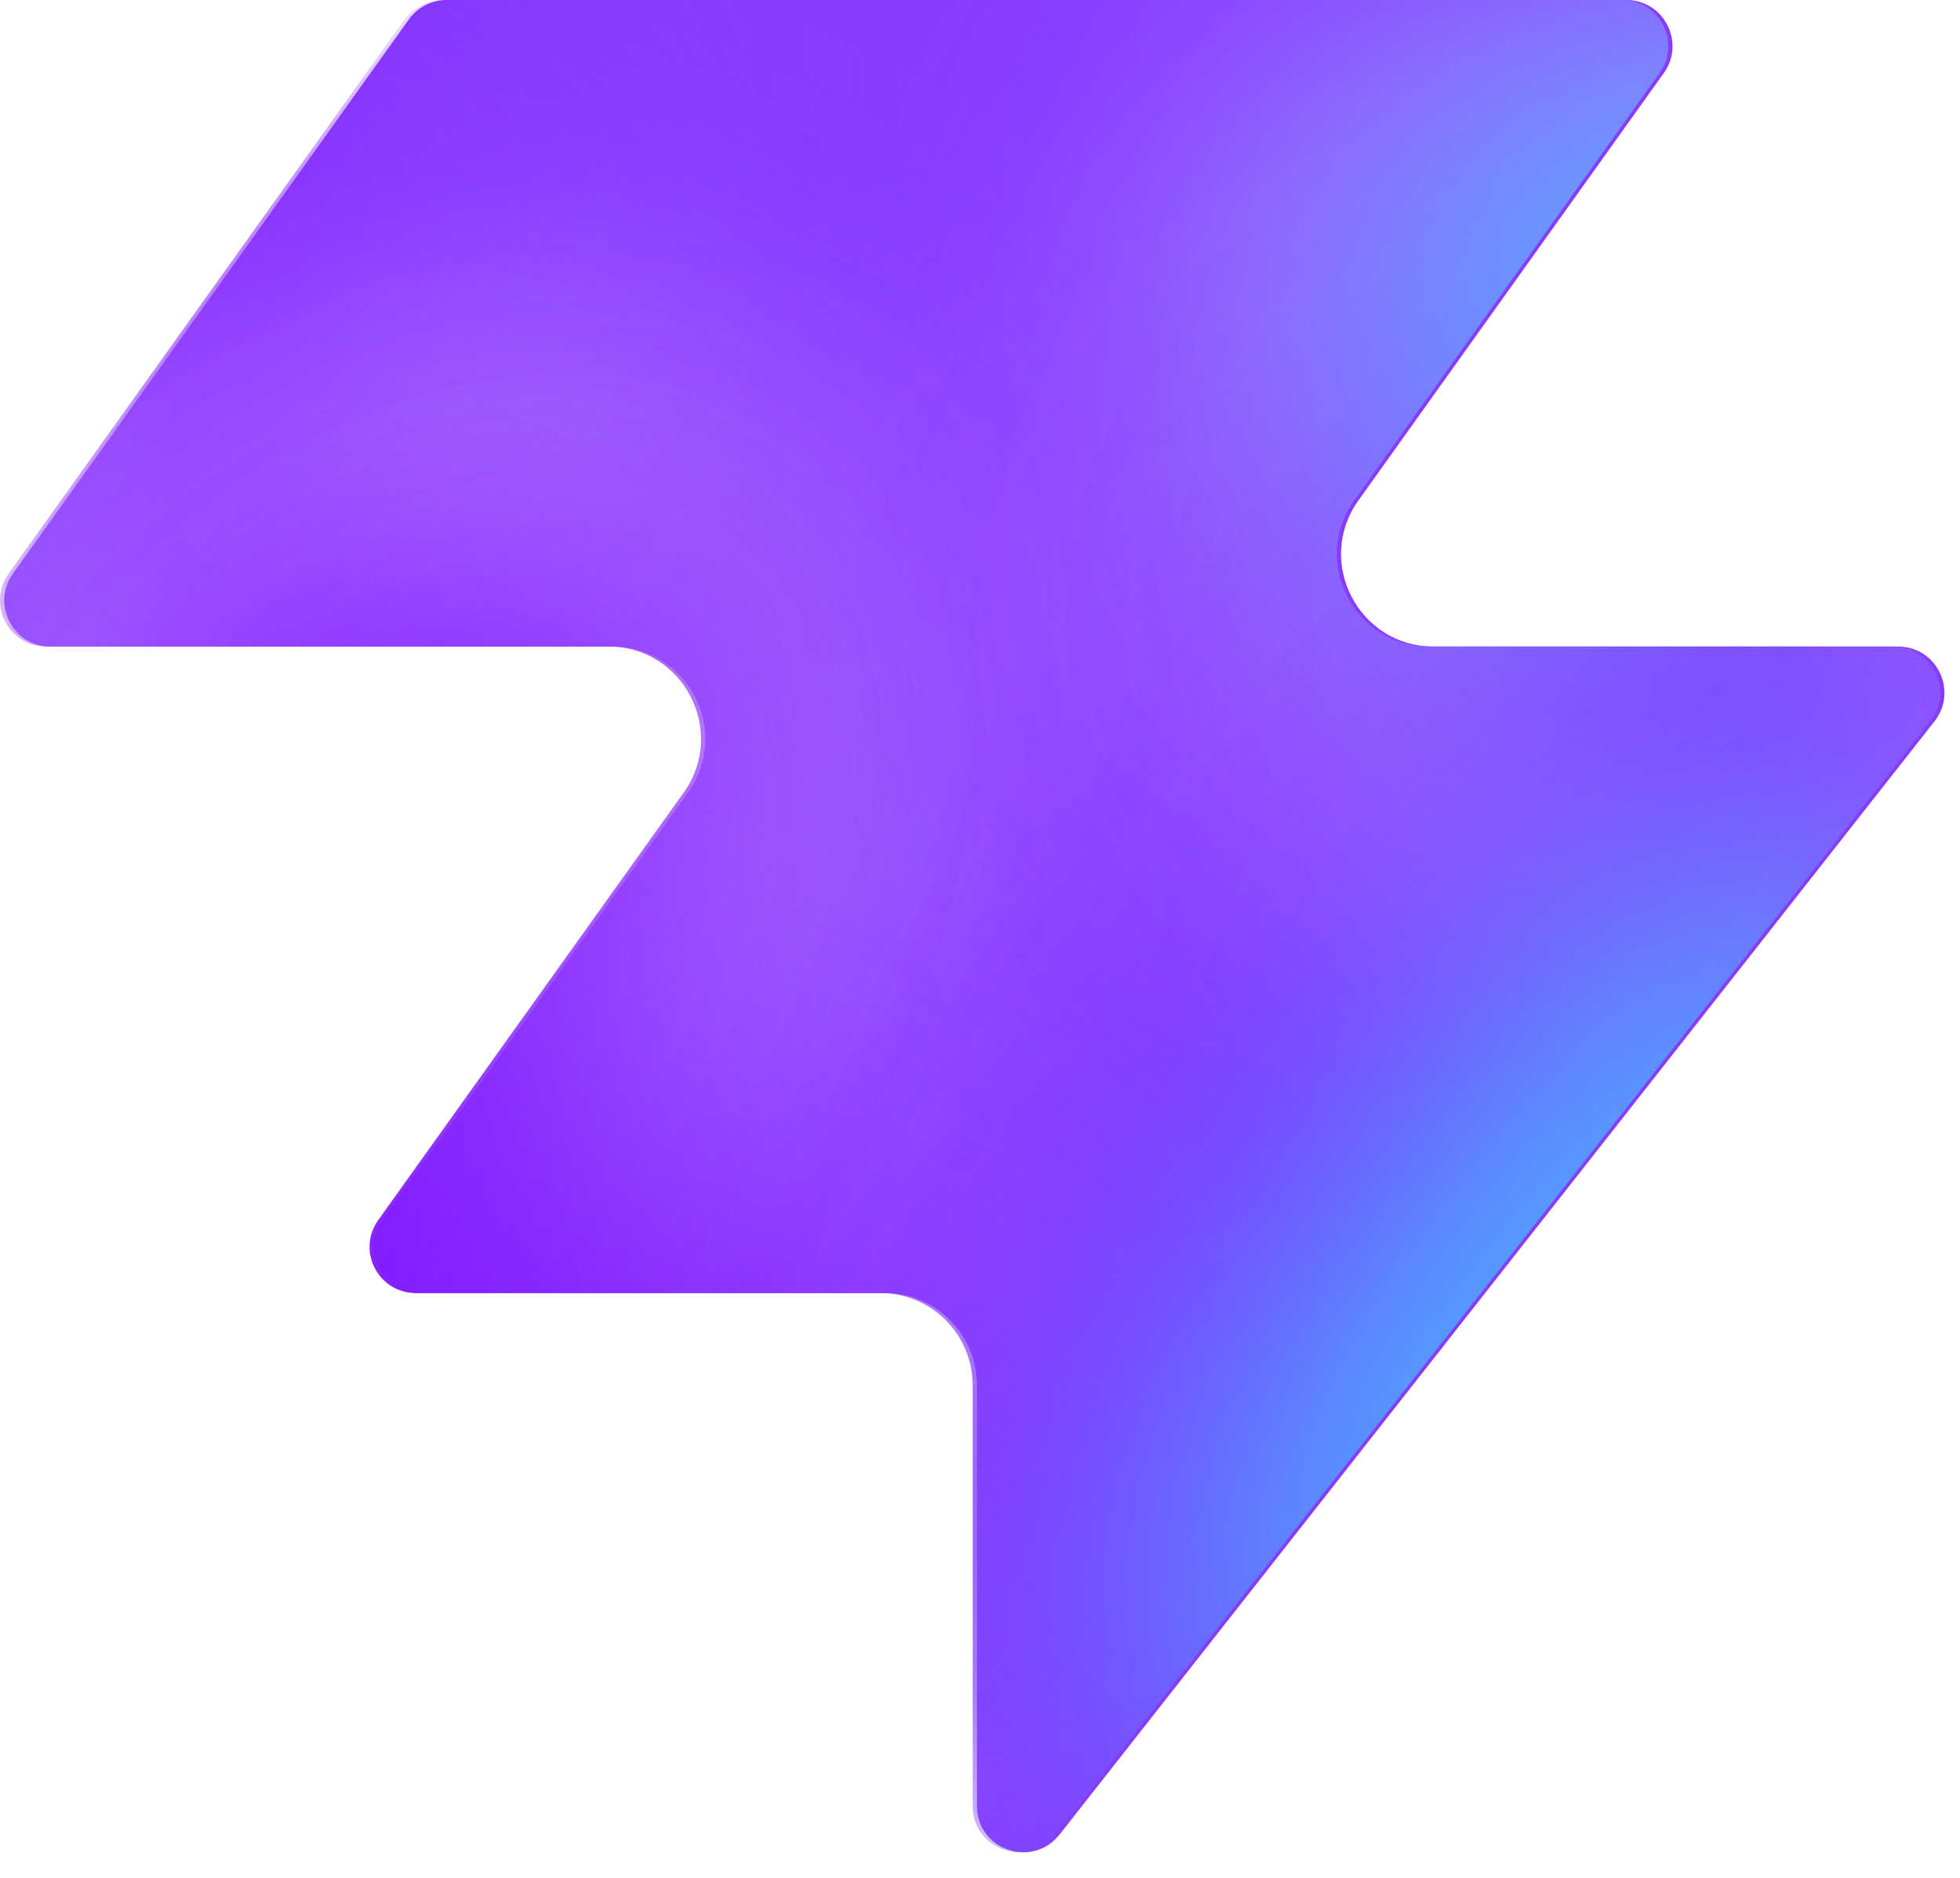
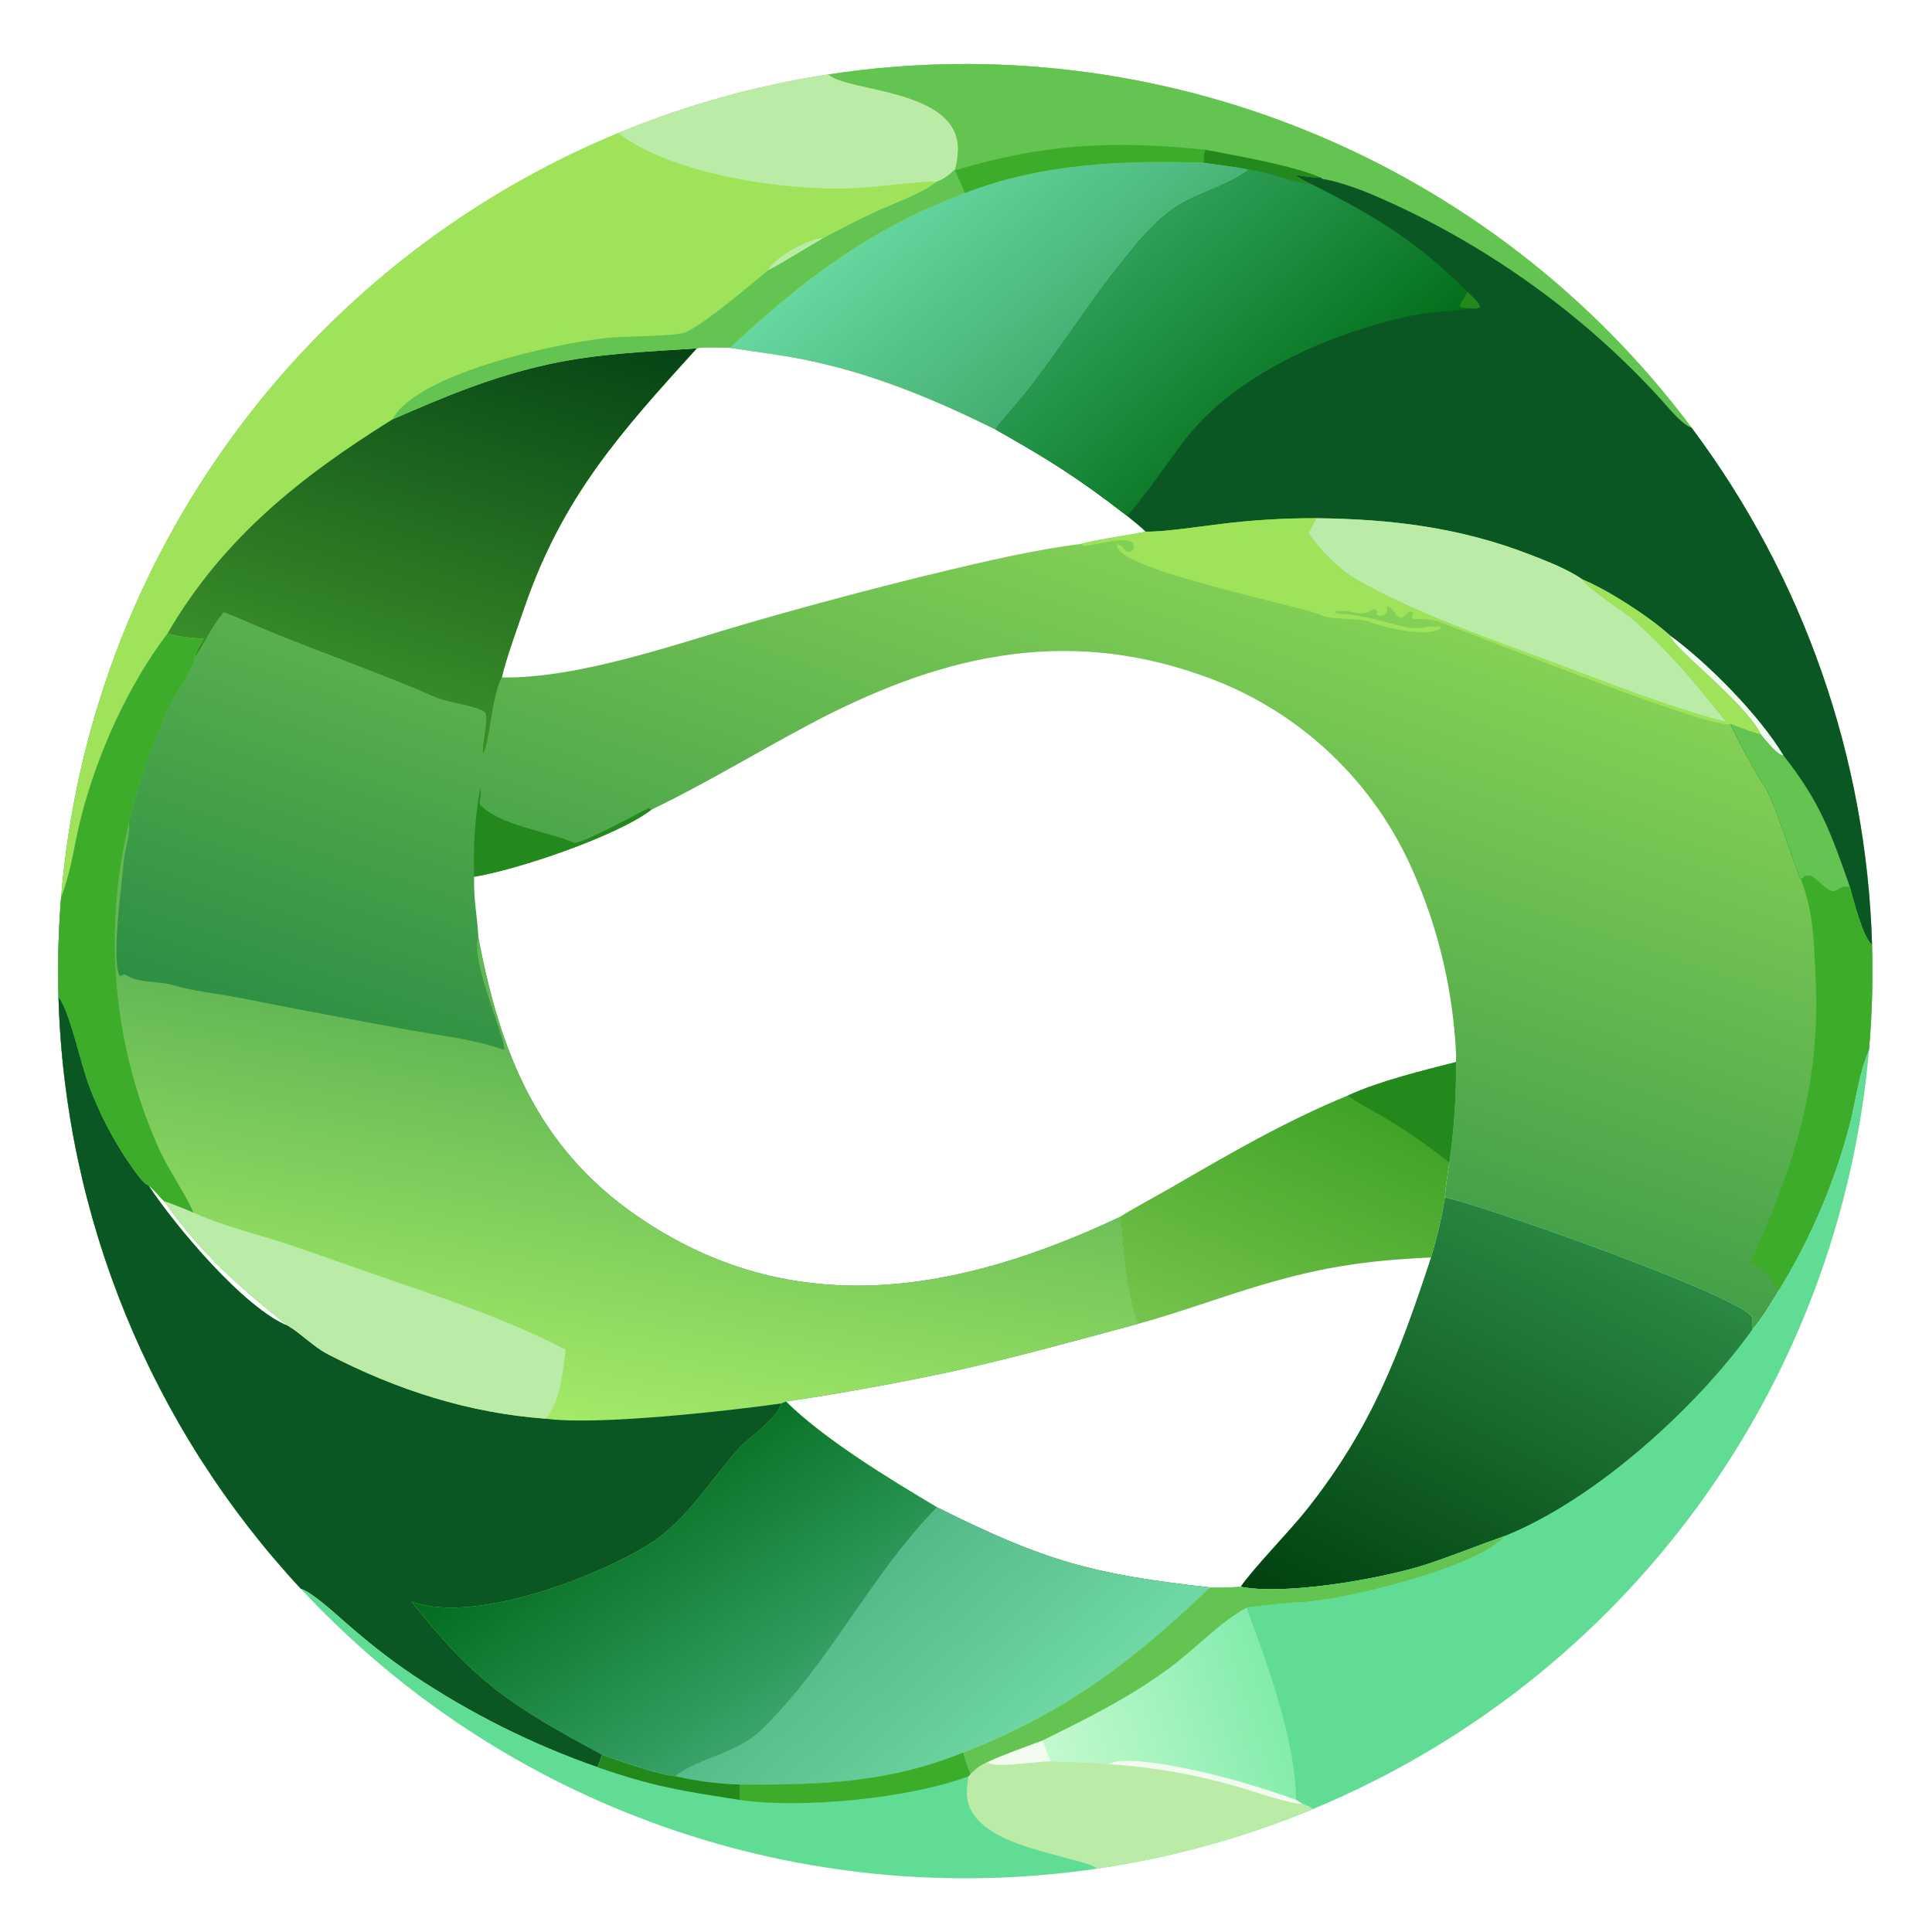
- <svg xmlns="http://www.w3.org/2000/svg" width="48" height="46" fill="none" viewBox="0 0 48 46">
-   <path fill="#863bff" d="M25.946 44.938c-.664.845-2.021.375-2.021-.698V33.937a2.26 2.26 0 0 0-2.262-2.262H10.287c-.92 0-1.456-1.04-.92-1.788l7.48-10.471c1.07-1.497 0-3.578-1.842-3.578H1.237c-.92 0-1.456-1.04-.92-1.788L10.013.474c.214-.297.556-.474.92-.474h28.894c.92 0 1.456 1.04.92 1.788l-7.48 10.471c-1.07 1.498 0 3.579 1.842 3.579h11.377c.943 0 1.473 1.088.89 1.83L25.947 44.94z" style="fill:#863bff;fill:color(display-p3 .525 .23 1);fill-opacity:1" />
-   <mask id="a" width="48" height="46" x="0" y="0" maskUnits="userSpaceOnUse" style="mask-type:alpha">
-     <path fill="#000" d="M25.842 44.938c-.664.844-2.021.375-2.021-.698V33.937a2.26 2.26 0 0 0-2.262-2.262H10.183c-.92 0-1.456-1.04-.92-1.788l7.48-10.471c1.07-1.498 0-3.579-1.842-3.579H1.133c-.92 0-1.456-1.04-.92-1.787L9.91.473c.214-.297.556-.474.92-.474h28.894c.92 0 1.456 1.04.92 1.788l-7.48 10.471c-1.07 1.498 0 3.578 1.842 3.578h11.377c.943 0 1.473 1.088.89 1.832L25.843 44.94z" style="fill:#000;fill-opacity:1" />
-   </mask>
-   <g mask="url(#a)">
-     <g filter="url(#b)">
-       <ellipse cx="5.508" cy="14.704" fill="#ede6ff" rx="5.508" ry="14.704" style="fill:#ede6ff;fill:color(display-p3 .927 .903 1);fill-opacity:1" transform="matrix(.00324 1 1 -.00324 -4.47 31.516)" />
-     </g>
-     <g filter="url(#c)">
-       <ellipse cx="10.399" cy="29.851" fill="#ede6ff" rx="10.399" ry="29.851" style="fill:#ede6ff;fill:color(display-p3 .927 .903 1);fill-opacity:1" transform="matrix(.00324 1 1 -.00324 -39.328 7.883)" />
-     </g>
-     <g filter="url(#d)">
-       <ellipse cx="5.508" cy="30.487" fill="#7e14ff" rx="5.508" ry="30.487" style="fill:#7e14ff;fill:color(display-p3 .492 .077 1);fill-opacity:1" transform="rotate(89.814 -25.913 -14.639)scale(1 -1)" />
-     </g>
-     <g filter="url(#e)">
-       <ellipse cx="5.508" cy="30.599" fill="#7e14ff" rx="5.508" ry="30.599" style="fill:#7e14ff;fill:color(display-p3 .492 .077 1);fill-opacity:1" transform="rotate(89.814 -32.644 -3.334)scale(1 -1)" />
-     </g>
-     <g filter="url(#f)">
-       <ellipse cx="5.508" cy="30.599" fill="#7e14ff" rx="5.508" ry="30.599" style="fill:#7e14ff;fill:color(display-p3 .492 .077 1);fill-opacity:1" transform="matrix(.00324 1 1 -.00324 -34.34 30.47)" />
-     </g>
-     <g filter="url(#g)">
-       <ellipse cx="14.072" cy="22.078" fill="#ede6ff" rx="14.072" ry="22.078" style="fill:#ede6ff;fill:color(display-p3 .927 .903 1);fill-opacity:1" transform="rotate(93.35 24.506 48.493)scale(-1 1)" />
-     </g>
-     <g filter="url(#h)">
-       <ellipse cx="3.47" cy="21.501" fill="#7e14ff" rx="3.47" ry="21.501" style="fill:#7e14ff;fill:color(display-p3 .492 .077 1);fill-opacity:1" transform="rotate(89.009 28.708 47.59)scale(-1 1)" />
-     </g>
-     <g filter="url(#i)">
-       <ellipse cx="3.47" cy="21.501" fill="#7e14ff" rx="3.47" ry="21.501" style="fill:#7e14ff;fill:color(display-p3 .492 .077 1);fill-opacity:1" transform="rotate(89.009 28.708 47.59)scale(-1 1)" />
-     </g>
-     <g filter="url(#j)">
-       <ellipse cx=".387" cy="8.972" fill="#7e14ff" rx="4.407" ry="29.108" style="fill:#7e14ff;fill:color(display-p3 .492 .077 1);fill-opacity:1" transform="rotate(39.51 .387 8.972)" />
-     </g>
-     <g filter="url(#k)">
-       <ellipse cx="47.523" cy="-6.092" fill="#7e14ff" rx="4.407" ry="29.108" style="fill:#7e14ff;fill:color(display-p3 .492 .077 1);fill-opacity:1" transform="rotate(37.892 47.523 -6.092)" />
-     </g>
-     <g filter="url(#l)">
-       <ellipse cx="41.412" cy="6.333" fill="#47bfff" rx="5.971" ry="9.665" style="fill:#47bfff;fill:color(display-p3 .28 .748 1);fill-opacity:1" transform="rotate(37.892 41.412 6.333)" />
-     </g>
-     <g filter="url(#m)">
-       <ellipse cx="-1.879" cy="38.332" fill="#7e14ff" rx="4.407" ry="29.108" style="fill:#7e14ff;fill:color(display-p3 .492 .077 1);fill-opacity:1" transform="rotate(37.892 -1.88 38.332)" />
-     </g>
-     <g filter="url(#n)">
-       <ellipse cx="-1.879" cy="38.332" fill="#7e14ff" rx="4.407" ry="29.108" style="fill:#7e14ff;fill:color(display-p3 .492 .077 1);fill-opacity:1" transform="rotate(37.892 -1.88 38.332)" />
-     </g>
-     <g filter="url(#o)">
-       <ellipse cx="35.651" cy="29.907" fill="#7e14ff" rx="4.407" ry="29.108" style="fill:#7e14ff;fill:color(display-p3 .492 .077 1);fill-opacity:1" transform="rotate(37.892 35.651 29.907)" />
-     </g>
-     <g filter="url(#p)">
-       <ellipse cx="38.418" cy="32.4" fill="#47bfff" rx="5.971" ry="15.297" style="fill:#47bfff;fill:color(display-p3 .28 .748 1);fill-opacity:1" transform="rotate(37.892 38.418 32.4)" />
-     </g>
+ <svg xmlns="http://www.w3.org/2000/svg" width="588" height="589" viewBox="0 0 588 589">
+   <clipPath id="cl_3">
+     <rect width="588" height="589" />
+   </clipPath>
+   <g clip-path="url(#cl_3)">
+     <defs>
+       <linearGradient id="gradient_0" gradientUnits="userSpaceOnUse" x1="489.26" y1="593.035" x2="563.401" y2="373.73">
+         <stop offset="0" stop-color="#2D8F44" />
+         <stop offset="1" stop-color="#85D156" />
+       </linearGradient>
+     </defs>
+     <path fill="url(#gradient_0)" transform="translate(-218 -216)" d="M470.486 238.703C571.361 223.285 672.528 264.671 733.674 346.369C767.816 391.985 787.034 447.034 788.701 503.988C789.014 514.692 788.706 525.405 787.777 536.073C784.458 543.918 783.776 551.832 781.582 560.045C776.876 577.419 769.707 594.029 760.295 609.372C758.029 613.031 755.037 618.155 752.246 621.251C752.216 620.297 752.443 618.071 751.923 617.327C747.334 610.759 670.014 583.357 658.49 581.068C658.593 578.337 659.403 573.227 659.829 570.43C661.267 560.28 661.941 550.036 661.846 539.786C662.067 537.667 661.539 531.889 661.319 529.691C659.682 512.346 655.125 495.402 647.841 479.576C635.428 452.529 612.526 431.712 584.42 421.93C541.325 406.617 503.096 416.44 464.432 437.015C448.929 445.265 432.343 455.294 416.631 462.822C405.961 470.977 375.688 481.167 362.538 483.29C362.335 490.305 363.505 495.178 363.823 501.731C370.41 536.612 381.671 565.554 411.947 586.535C459.741 619.654 510.632 609.956 559.314 587.06C560.101 590.301 560.116 593.463 560.409 596.743C560.945 602.738 562.563 613.954 564.867 619.618C546.362 624.574 528.036 629.699 509.331 633.872C492.194 637.565 474.942 640.702 457.603 643.28C469.285 654.876 489.533 667.127 503.606 675.51C536.39 691.905 550.964 695.973 586.887 699.959C562.809 722.964 542.741 738.039 511.659 750.3C488.448 759.653 467.924 760.184 443.48 760.03C436.537 759.851 430.506 758.961 423.756 757.493C418.931 757.19 406.576 752.742 401.601 750.988L400.147 754.765C380.309 747.828 361.433 738.397 343.972 726.699C336.408 721.662 329.905 716.377 323.093 710.451C319.992 707.753 313.145 701.415 309.715 700.366C264.018 651.207 237.759 587.107 235.832 520.017C235.54 509.835 235.81 499.645 236.642 489.493C245.111 386.142 310.686 296.214 406.499 256.554C427.033 248.054 448.517 242.06 470.486 238.703ZM370.975 422.521C394.394 422.929 424.069 412.341 446.542 405.821C465.965 400.22 485.506 395.039 505.153 390.28C517.472 387.321 534.984 383.253 547.63 381.827C549.326 381.015 564.136 378.777 567.266 378.079C565.518 376.389 563.488 374.815 561.595 373.271C546.607 361.692 537.905 356.208 521.487 346.928C502.355 337.506 484.261 329.921 463.203 325.62C456.103 324.17 447.735 323.167 440.495 322.035C438.425 321.983 432.011 321.683 430.408 322.217C407.157 347.837 389.598 367.312 377.953 400.941C376.01 406.549 372.208 417.011 370.975 422.521ZM305.937 620.275C291.012 608.509 279.064 597.911 268.024 582.152C266.898 581.286 265.469 579.096 263.227 577.328C271.487 589.915 292.601 615.02 305.937 620.275Z" />
+     <defs>
+       <linearGradient id="gradient_1" gradientUnits="userSpaceOnUse" x1="413.188" y1="542.252" x2="393.47" y2="648.881">
+         <stop offset="0" stop-color="#64B854" />
+         <stop offset="1" stop-color="#A3EA68" />
+       </linearGradient>
+     </defs>
+     <path fill="url(#gradient_1)" transform="translate(-218 -216)" d="M269.132 408.995C271.864 410.249 276.886 410.445 280.065 410.739C278.904 412.741 277.911 414.143 277.367 416.393C276.464 421.203 270.341 428.887 268.695 432.986C264.748 442.818 259.487 456.6 257.305 466.881C257.787 470.598 256.042 474.778 255.766 478.238C255.247 484.764 251.838 508.359 254.466 513.506C255.841 513.188 255.835 512.887 256.603 513.378C260.265 515.724 266.799 515.14 270.563 516.27C277.261 518.281 283.812 518.805 290.743 520.157C307.832 523.525 324.945 526.767 342.082 529.882C353.227 531.944 360.815 532.444 371.712 536.052C371.922 531.842 361.305 508.717 363.823 501.731C370.41 536.612 381.671 565.554 411.947 586.535C459.741 619.654 510.632 609.956 559.314 587.06C560.101 590.301 560.116 593.463 560.409 596.743C560.945 602.738 562.563 613.954 564.867 619.618C546.362 624.574 528.036 629.699 509.331 633.872C492.194 637.565 474.942 640.702 457.603 643.28C469.285 654.876 489.533 667.127 503.606 675.51C536.39 691.905 550.964 695.973 586.887 699.959C562.809 722.964 542.741 738.039 511.659 750.3C488.448 759.653 467.924 760.184 443.48 760.03C436.537 759.851 430.506 758.961 423.756 757.493C418.931 757.19 406.576 752.742 401.601 750.988L400.147 754.765C380.309 747.828 361.433 738.397 343.972 726.699C336.408 721.662 329.905 716.377 323.093 710.451C319.992 707.753 313.145 701.415 309.715 700.366C264.018 651.207 237.759 587.107 235.832 520.017C235.54 509.835 235.81 499.645 236.642 489.493C239.816 481.347 240.623 473.204 242.791 464.816C247.786 445.491 257.068 424.937 269.132 408.995ZM305.937 620.275C291.012 608.509 279.064 597.911 268.024 582.152C266.898 581.286 265.469 579.096 263.227 577.328C271.487 589.915 292.601 615.02 305.937 620.275Z" />
+     <path fill="#F2FBEF" fill-opacity="0.039" transform="translate(-218 -216)" d="M263.227 577.328C265.469 579.096 266.898 581.286 268.024 582.152C279.064 597.911 291.012 608.509 305.937 620.275C292.601 615.02 271.487 589.915 263.227 577.328Z" />
+     <defs>
+       <linearGradient id="gradient_2" gradientUnits="userSpaceOnUse" x1="405.961" y1="664.736" x2="455.753" y2="738.587">
+         <stop offset="0" stop-color="#026D1E" />
+         <stop offset="1" stop-color="#39A36A" />
+       </linearGradient>
+     </defs>
+     <path fill="url(#gradient_2)" transform="translate(-218 -216)" d="M457.603 643.28C469.285 654.876 489.533 667.127 503.606 675.51C536.39 691.905 550.964 695.973 586.887 699.959C562.809 722.964 542.741 738.039 511.659 750.3C488.448 759.653 467.924 760.184 443.48 760.03C436.537 759.851 430.506 758.961 423.756 757.493C418.931 757.19 406.576 752.742 401.601 750.988C374.126 736.141 363.073 729.205 343.502 704.299C345.104 704.808 346.736 705.217 348.388 705.524C367.013 709.076 401.515 696.356 417.599 685.634C427.954 678.384 434.707 667.17 443.012 657.829C446.205 654.238 455.356 648.243 456.113 643.876L457.603 643.28Z" />
+     <defs>
+       <linearGradient id="gradient_3" gradientUnits="userSpaceOnUse" x1="478.331" y1="699.464" x2="527.105" y2="753.025">
+         <stop offset="0" stop-color="#54B986" />
+         <stop offset="1" stop-color="#6FD8A4" />
+       </linearGradient>
+     </defs>
+     <path fill="url(#gradient_3)" transform="translate(-218 -216)" d="M503.606 675.51C536.39 691.905 550.964 695.973 586.887 699.959C562.809 722.964 542.741 738.039 511.659 750.3C488.448 759.653 467.924 760.184 443.48 760.03C436.537 759.851 430.506 758.961 423.756 757.493C431.127 751.811 442.622 750.613 449.986 743.47C471.181 722.911 482.782 696.83 503.606 675.51Z" />
+     <path fill="#0A5724" transform="translate(-218 -216)" d="M235.832 520.017C239.093 523.648 242.666 540.562 245.179 547.099C248.496 555.954 252.933 564.347 258.382 572.075C259.211 573.243 261.965 577.206 263.227 577.328C271.487 589.915 292.601 615.02 305.937 620.275C309.899 622.664 313.654 626.641 317.903 628.838C338.929 639.709 360.684 646.776 384.374 648.509C399.926 650.673 440.485 646.085 456.113 643.876C455.356 648.243 446.205 654.238 443.012 657.829C434.707 667.17 427.954 678.384 417.599 685.634C401.515 696.356 367.013 709.076 348.388 705.524C346.736 705.217 345.104 704.808 343.502 704.299C363.073 729.205 374.126 736.141 401.601 750.988L400.147 754.765C380.309 747.828 361.433 738.397 343.972 726.699C336.408 721.662 329.905 716.377 323.093 710.451C319.992 707.753 313.145 701.415 309.715 700.366C264.018 651.207 237.759 587.107 235.832 520.017Z" />
+     <path fill="#BAECA7" transform="translate(-218 -216)" d="M268.024 582.152C271.248 583.318 273.882 584.345 277.023 585.713C286.725 590.106 298.748 592.847 308.911 596.376C319.138 599.928 329.357 603.574 339.597 607.089C356.919 613.033 374.116 619.018 390.433 627.466C389.405 634.8 389.078 642.702 384.374 648.509C360.684 646.776 338.929 639.709 317.903 628.838C313.654 626.641 309.899 622.664 305.937 620.275C291.012 608.509 279.064 597.911 268.024 582.152Z" />
+     <path fill="#3EAC2B" transform="translate(-218 -216)" d="M269.132 408.995C271.864 410.249 276.886 410.445 280.065 410.739C278.904 412.741 277.911 414.143 277.367 416.393C276.464 421.203 270.341 428.887 268.695 432.986C264.748 442.818 259.487 456.6 257.305 466.881C249.328 499.933 252.474 534.692 266.255 565.774C269.182 572.406 274.225 579.428 277.023 585.713C273.882 584.345 271.248 583.318 268.024 582.152C266.898 581.286 265.469 579.096 263.227 577.328C261.965 577.206 259.211 573.243 258.382 572.075C252.933 564.347 248.496 555.954 245.179 547.099C242.666 540.562 239.093 523.648 235.832 520.017C235.54 509.835 235.81 499.645 236.642 489.493C239.816 481.347 240.623 473.204 242.791 464.816C247.786 445.491 257.068 424.937 269.132 408.995Z" />
+     <path fill="#9FE35B" transform="translate(-218 -216)" d="M470.486 238.703C571.361 223.285 672.528 264.671 733.674 346.369C731.497 345.758 728.28 342.215 726.737 340.457C702.051 312.324 669.693 289.301 635.195 274.839C631.805 273.418 624.824 271.01 621.264 270.559L620.516 270.097C617.702 270.158 615.818 269.794 613.088 269.294C613.605 270.242 616.237 271.337 617.567 272.112C612.792 271.787 605.114 268.523 598.667 267.712C591.913 273.021 582.014 274.86 575.029 280.076C568.743 284.769 564.305 290.447 559.476 296.472C547.668 311.203 538.101 327.571 525.629 341.747C524.349 343.202 522.428 345.319 521.487 346.928C502.355 337.506 484.261 329.921 463.203 325.62C456.103 324.17 447.735 323.167 440.495 322.035C438.425 321.983 432.011 321.683 430.408 322.217C407.157 347.837 389.598 367.312 377.953 400.941C376.01 406.549 372.208 417.011 370.975 422.521C367.817 428.553 367.298 443.405 365.223 445.878C364.613 443.463 366.943 435.711 365.877 433.171C362.193 430.868 354.838 430.408 350.549 428.529C333.767 421.176 316.067 415.094 299.047 408.045C294.742 406.262 290.58 404.325 286.223 402.664C281.89 407.887 279.624 413.827 277.367 416.393C277.911 414.143 278.904 412.741 280.065 410.739C276.886 410.445 271.864 410.249 269.132 408.995C257.068 424.937 247.786 445.491 242.791 464.816C240.623 473.204 239.816 481.347 236.642 489.493C245.111 386.142 310.686 296.214 406.499 256.554C427.033 248.054 448.517 242.06 470.486 238.703Z" />
+     <defs>
+       <linearGradient id="gradient_4" gradientUnits="userSpaceOnUse" x1="368.265" y1="304.341" x2="329.584" y2="427.139">
+         <stop offset="0" stop-color="#054315" />
+         <stop offset="1" stop-color="#398D29" />
+       </linearGradient>
+     </defs>
+     <path fill="url(#gradient_4)" transform="translate(-218 -216)" d="M337.595 343.888C353.62 336.877 368.196 330.766 385.361 327.018C400.26 323.764 415.285 323.209 430.408 322.217C407.157 347.837 389.598 367.312 377.953 400.941C376.01 406.549 372.208 417.011 370.975 422.521C367.817 428.553 367.298 443.405 365.223 445.878C364.613 443.463 366.943 435.711 365.877 433.171C362.193 430.868 354.838 430.408 350.549 428.529C333.767 421.176 316.067 415.094 299.047 408.045C294.742 406.262 290.58 404.325 286.223 402.664C281.89 407.887 279.624 413.827 277.367 416.393C277.911 414.143 278.904 412.741 280.065 410.739C276.886 410.445 271.864 410.249 269.132 408.995C286.057 380 309.665 361.3 337.595 343.888Z" />
+     <defs>
+       <linearGradient id="gradient_5" gradientUnits="userSpaceOnUse" x1="545.167" y1="323.905" x2="499.133" y2="271.167">
+         <stop offset="0" stop-color="#45AF72" />
+         <stop offset="1" stop-color="#65D79F" />
+       </linearGradient>
+     </defs>
+     <path fill="url(#gradient_5)" transform="translate(-218 -216)" d="M512.152 274.866C535.182 265.85 560.538 264.758 584.91 265.606C589.278 266.224 594.403 266.821 598.667 267.712C591.913 273.021 582.014 274.86 575.029 280.076C568.743 284.769 564.305 290.447 559.476 296.472C547.668 311.203 538.101 327.571 525.629 341.747C524.349 343.202 522.428 345.319 521.487 346.928C502.355 337.506 484.261 329.921 463.203 325.62C456.103 324.17 447.735 323.167 440.495 322.035C463.177 301.027 482.75 286.009 512.152 274.866Z" />
+     <path fill="#63C452" transform="translate(-218 -216)" d="M470.486 238.703C571.361 223.285 672.528 264.671 733.674 346.369C731.497 345.758 728.28 342.215 726.737 340.457C702.051 312.324 669.693 289.301 635.195 274.839C631.805 273.418 624.824 271.01 621.264 270.559L620.516 270.097C617.702 270.158 615.818 269.794 613.088 269.294C613.605 270.242 616.237 271.337 617.567 272.112C612.792 271.787 605.114 268.523 598.667 267.712C594.403 266.821 589.278 266.224 584.91 265.606C560.538 264.758 535.182 265.85 512.152 274.866C482.75 286.009 463.177 301.027 440.495 322.035C438.425 321.983 432.011 321.683 430.408 322.217C415.285 323.209 400.26 323.764 385.361 327.018C368.196 330.766 353.62 336.877 337.595 343.888C345.013 329.884 387.421 320.66 403.29 318.98C408.037 318.478 424.321 318.659 427.301 317.16C433.952 313.814 445.959 303.502 452.191 298.355C456.872 295.959 464.053 291.369 468.984 288.559C474.163 285.857 478.98 283.356 484.25 280.867C489.798 278.248 499.082 275.046 503.617 271.355C506.177 270.233 507.146 269.432 509.172 267.555C509.577 265.554 509.928 264.018 509.994 261.949C510.598 242.923 476.195 244.207 470.486 238.703Z" />
+     <path fill="#3EAC2B" transform="translate(-218 -216)" d="M509.157 267.926C536.641 259.724 557.122 258.803 585.386 261.641C584.912 263.539 584.93 263.628 584.91 265.606C560.538 264.758 535.182 265.85 512.152 274.866L509.157 267.926Z" />
+     <path fill="#23891C" transform="translate(-218 -216)" d="M585.386 261.641C594.949 263.479 612.204 266.45 620.516 270.097C617.702 270.158 615.818 269.794 613.088 269.294C613.605 270.242 616.237 271.337 617.567 272.112C612.792 271.787 605.114 268.523 598.667 267.712C594.403 266.821 589.278 266.224 584.91 265.606C584.93 263.628 584.912 263.539 585.386 261.641Z" />
+     <path fill="#BAECA7" transform="translate(-218 -216)" d="M406.499 256.554C427.033 248.054 448.517 242.06 470.486 238.703C476.195 244.207 510.598 242.923 509.994 261.949C509.928 264.018 509.577 265.554 509.172 267.555C507.146 269.432 506.177 270.233 503.617 271.355C496.724 271.385 486.59 272.93 479.001 273.338C458.094 274.464 422.611 269.22 406.499 256.554Z" />
+     <path fill="#BAECA7" transform="translate(-218 -216)" d="M452.191 298.355C453.76 294.647 464.849 288.511 468.984 288.559C464.053 291.369 456.872 295.959 452.191 298.355Z" />
+     <path fill="#0A5724" transform="translate(-218 -216)" d="M598.667 267.712C605.114 268.523 612.792 271.787 617.567 272.112C616.237 271.337 613.605 270.242 613.088 269.294C615.818 269.794 617.702 270.158 620.516 270.097L621.264 270.559C624.824 271.01 631.805 273.418 635.195 274.839C669.693 289.301 702.051 312.324 726.737 340.457C728.28 342.215 731.497 345.758 733.674 346.369C767.816 391.985 787.034 447.034 788.701 503.988C786.028 502.171 782.936 490.016 781.952 486.417C778.741 486.222 779.736 486.672 777.526 487.573C775.148 488.543 772.733 484.333 769.973 483.016C767.916 482.982 768.892 482.735 767.035 484.079C766.081 483.219 758.819 459.413 755.593 455.186C754.108 453.241 745.922 438.379 745.608 436.729C748.582 437.851 751.802 439.16 754.848 439.983C749.824 429.817 727.659 413.414 727.096 409.718C720.724 403.956 708.544 396.047 700.433 392.652C695.849 389.506 689.722 387.129 684.547 385.119C663.085 376.781 642.069 374.228 619.184 373.982C609.516 373.954 599.855 374.538 590.26 375.729C583.962 376.469 573.029 378.18 567.266 378.079C565.518 376.389 563.488 374.815 561.595 373.271C546.607 361.692 537.905 356.208 521.487 346.928C522.428 345.319 524.349 343.202 525.629 341.747C538.101 327.571 547.668 311.203 559.476 296.472C564.305 290.447 568.743 284.769 575.029 280.076C582.014 274.86 591.913 273.021 598.667 267.712Z" />
+     <defs>
+       <linearGradient id="gradient_6" gradientUnits="userSpaceOnUse" x1="615.921" y1="350.76" x2="562.754" y2="291.384">
+         <stop offset="0" stop-color="#04701B" />
+         <stop offset="1" stop-color="#2D9F57" />
+       </linearGradient>
+     </defs>
+     <path fill="url(#gradient_6)" transform="translate(-218 -216)" d="M598.667 267.712C605.114 268.523 612.792 271.787 617.567 272.112L618.121 272.289C637.165 281.89 650.167 289.695 665.388 305.043C666.595 306.217 668.941 308.106 669.182 309.582C667.77 310.34 668.506 310.052 666.72 310.032C661.471 310.78 653.116 311.19 648.445 312.192C623.399 317.563 593.832 330.235 578.223 351.38C573.438 357.862 566.789 367.477 561.595 373.271C546.607 361.692 537.905 356.208 521.487 346.928C522.428 345.319 524.349 343.202 525.629 341.747C538.101 327.571 547.668 311.203 559.476 296.472C564.305 290.447 568.743 284.769 575.029 280.076C582.014 274.86 591.913 273.021 598.667 267.712Z" />
+     <path fill="#23891C" transform="translate(-218 -216)" d="M665.388 305.043C666.595 306.217 668.941 308.106 669.182 309.582C667.77 310.34 668.506 310.052 666.72 310.032L663.354 309.736L662.981 309.161C663.73 307.688 664.524 306.442 665.388 305.043Z" />
+     <path fill="#63C452" transform="translate(-218 -216)" d="M745.608 436.729C748.582 437.851 751.802 439.16 754.848 439.983C756.372 441.735 759.632 446.094 761.725 446.358C772.839 460.479 776.078 469.639 781.952 486.417C778.741 486.222 779.736 486.672 777.526 487.573C775.148 488.543 772.733 484.333 769.973 483.016C767.916 482.982 768.892 482.735 767.035 484.079C766.081 483.219 758.819 459.413 755.593 455.186C754.108 453.241 745.922 438.379 745.608 436.729Z" />
+     <path fill="#F2FBEF" transform="translate(-218 -216)" d="M727.096 409.718C738.69 418.17 754.463 434.188 761.725 446.358C759.632 446.094 756.372 441.735 754.848 439.983C749.824 429.817 727.659 413.414 727.096 409.718Z" />
+     <path fill="#BAECA7" transform="translate(-218 -216)" d="M619.184 373.982C642.069 374.228 663.085 376.781 684.547 385.119C689.722 387.129 695.849 389.506 700.433 392.652C702.272 395.784 712.835 402.093 716.467 405.377C727.306 415.175 735.253 424.704 744.265 436.093C729.24 432.451 706.195 423.492 691.364 417.918C671.607 410.494 648.726 402.758 630.656 392.148C626.053 389.445 619.938 383.023 616.9 378.603L619.184 373.982Z" />
+     <path fill="#3EAC2B" transform="translate(-218 -216)" d="M767.035 484.079C768.892 482.735 767.916 482.982 769.973 483.016C772.733 484.333 775.148 488.543 777.526 487.573C779.736 486.672 778.741 486.222 781.952 486.417C782.936 490.016 786.028 502.171 788.701 503.988C789.014 514.692 788.706 525.405 787.777 536.073C784.458 543.918 783.776 551.832 781.582 560.045C776.876 577.419 769.707 594.029 760.295 609.372C756.408 604.927 757.791 604.231 751.628 600.945C765.146 570.637 773.231 546.612 771.43 512.723C770.869 502.173 770.884 494.531 767.035 484.079Z" />
+     <path fill="#9FE35B" transform="translate(-218 -216)" d="M567.266 378.079C573.029 378.18 583.962 376.469 590.26 375.729C599.855 374.538 609.516 373.954 619.184 373.982L616.9 378.603C619.938 383.023 626.053 389.445 630.656 392.148C648.726 402.758 671.607 410.494 691.364 417.918C706.195 423.492 729.24 432.451 744.265 436.093C735.253 424.704 727.306 415.175 716.467 405.377C712.835 402.093 702.272 395.784 700.433 392.652C708.544 396.047 720.724 403.956 727.096 409.718C727.659 413.414 749.824 429.817 754.848 439.983C751.802 439.16 748.582 437.851 745.608 436.729C740.265 438.609 671.23 411.019 661.283 407.304C655.812 405.26 655.984 404.754 648.79 404.66L648.317 403.94L648.779 402.702C648.047 402.377 648.202 402.517 647.256 402.611C646.375 403.548 646.304 403.665 645.247 404.372L644.009 403.909C642.996 402.515 642.456 401.436 640.91 400.735L640.856 402.416C640.017 403.816 640.619 403.285 638.773 403.787C636.014 402.881 639.328 403.216 636.897 401.625C632.415 404.587 630.71 401.703 625.154 402.297L625.374 402.966C634.519 403.499 639.197 405.625 647.799 407.399C650.145 407.883 653.562 406.718 657.18 407.015L657.383 407.462C653.717 410.601 639.521 407.281 635.278 405.485C632.93 404.491 623.569 404.863 621.145 403.715C614.272 400.46 557.116 389.563 558.532 381.947C560.313 382.385 559.901 382.468 561.388 384.156C562.74 384.352 562.069 384.401 563.389 383.692C563.94 382.127 563.967 382.888 563.239 381.338C560.298 379.533 553.093 381.964 548.328 382.564L547.63 381.827C549.326 381.015 564.136 378.777 567.266 378.079Z" />
+     <path fill="#23891C" transform="translate(-218 -216)" d="M362.538 483.29C362.267 473.341 362.686 466.147 364.374 456.464C364.774 457.831 364.346 459.552 364.14 461.077C369.835 467.619 385.01 469.462 393.024 472.914C394.682 473.628 412.802 463.865 415.709 462.354L416.631 462.822C405.961 470.977 375.688 481.167 362.538 483.29Z" />
+     <path fill="#61DC95" transform="translate(-218 -216)" d="M787.777 536.073C778.829 638.816 713.453 728.045 618.184 767.543C597.123 776.275 575.063 782.369 552.506 785.686C550.253 784.047 546.829 783.562 544.029 782.73C535.083 780.072 521.478 777.57 515.393 769.935C512.158 765.876 512.531 762.085 513.238 757.548L513.917 756.763C512.74 754.111 512.428 753.084 511.659 750.3C542.741 738.039 562.809 722.964 586.887 699.959C590.293 700.084 592.82 699.956 596.23 699.757C600.054 694.109 611.145 682.855 616.565 675.984C636.284 650.985 644.502 628.999 654.275 599.354C656.123 592.902 657.467 587.691 658.49 581.068C670.014 583.357 747.334 610.759 751.923 617.327C752.443 618.071 752.216 620.297 752.246 621.251C755.037 618.155 758.029 613.031 760.295 609.372C769.707 594.029 776.876 577.419 781.582 560.045C783.776 551.832 784.458 543.918 787.777 536.073Z" />
+     <defs>
+       <linearGradient id="gradient_7" gradientUnits="userSpaceOnUse" x1="643.736" y1="721.752" x2="705.974" y2="595.272">
+         <stop offset="0" stop-color="#014110" />
+         <stop offset="1" stop-color="#298842" />
+       </linearGradient>
+     </defs>
+     <path fill="url(#gradient_7)" transform="translate(-218 -216)" d="M658.49 581.068C670.014 583.357 747.334 610.759 751.923 617.327C752.443 618.071 752.216 620.297 752.246 621.251C735.109 645.269 704.194 673.242 676.654 684.29C669.073 686.967 658.652 691.165 651.371 693.391C637.842 697.526 609.62 702.387 596.23 699.757C600.054 694.109 611.145 682.855 616.565 675.984C636.284 650.985 644.502 628.999 654.275 599.354C656.123 592.902 657.467 587.691 658.49 581.068Z" />
+     <defs>
+       <linearGradient id="gradient_8" gradientUnits="userSpaceOnUse" x1="606.806" y1="734.51" x2="539.74" y2="756.036">
+         <stop offset="0" stop-color="#83ECAD" />
+         <stop offset="1" stop-color="#C3FACD" />
+       </linearGradient>
+     </defs>
+     <path fill="url(#gradient_8)" transform="translate(-218 -216)" d="M596.23 699.757C609.62 702.387 637.842 697.526 651.371 693.391C658.652 691.165 669.073 686.967 676.654 684.29C668.886 693.873 626.558 704.24 613.122 704.543C611.176 704.587 599.35 705.808 598.009 706.111C604.364 723.498 612.928 746.272 613.12 764.731L614.951 765.862C616.06 766.328 617.504 766.731 618.184 767.543C597.123 776.275 575.063 782.369 552.506 785.686C550.253 784.047 546.829 783.562 544.029 782.73C535.083 780.072 521.478 777.57 515.393 769.935C512.158 765.876 512.531 762.085 513.238 757.548L513.917 756.763C512.74 754.111 512.428 753.084 511.659 750.3C542.741 738.039 562.809 722.964 586.887 699.959C590.293 700.084 592.82 699.956 596.23 699.757Z" />
+     <path fill="#BAECA7" transform="translate(-218 -216)" d="M518.874 753.251C523.513 751.036 530.794 748.499 535.815 746.602C536.598 748.569 537.525 751.121 538.39 752.996C541.454 753.122 553.62 753.419 555.983 753.842C560.606 750.971 579.12 754.95 584.781 756.28C594.383 758.544 603.846 761.366 613.12 764.731L614.951 765.862C616.06 766.328 617.504 766.731 618.184 767.543C597.123 776.275 575.063 782.369 552.506 785.686C550.253 784.047 546.829 783.562 544.029 782.73C535.083 780.072 521.478 777.57 515.393 769.935C512.158 765.876 512.531 762.085 513.238 757.548L513.917 756.763C515.97 754.885 516.39 754.442 518.874 753.251Z" />
+     <path fill="#F2FBEF" transform="translate(-218 -216)" d="M555.983 753.842C560.606 750.971 579.12 754.95 584.781 756.28C594.383 758.544 603.846 761.366 613.12 764.731L614.951 765.862C612.003 766.266 599.562 761.917 595.859 760.869C582.869 757.055 569.495 754.698 555.983 753.842Z" />
+     <path fill="#F2FBEF" transform="translate(-218 -216)" d="M518.874 753.251C523.513 751.036 530.794 748.499 535.815 746.602C536.598 748.569 537.525 751.121 538.39 752.996C533.69 752.937 521.461 755.215 518.874 753.251Z" />
+     <path fill="#63C452" transform="translate(-218 -216)" d="M596.23 699.757C609.62 702.387 637.842 697.526 651.371 693.391C658.652 691.165 669.073 686.967 676.654 684.29C668.886 693.873 626.558 704.24 613.122 704.543C611.176 704.587 599.35 705.808 598.009 706.111C589.541 710.821 582.591 718.512 574.84 724.261C562.441 733.458 549.61 739.82 535.815 746.602C530.794 748.499 523.513 751.036 518.874 753.251C516.39 754.442 515.97 754.885 513.917 756.763C512.74 754.111 512.428 753.084 511.659 750.3C542.741 738.039 562.809 722.964 586.887 699.959C590.293 700.084 592.82 699.956 596.23 699.757Z" />
+     <defs>
+       <linearGradient id="gradient_9" gradientUnits="userSpaceOnUse" x1="625.575" y1="549.713" x2="590.66" y2="629.07">
+         <stop offset="0" stop-color="#3FA328" />
+         <stop offset="1" stop-color="#76C34B" />
+       </linearGradient>
+     </defs>
+     <path fill="url(#gradient_9)" transform="translate(-218 -216)" d="M628.913 549.982C638.517 545.579 651.666 542.383 661.846 539.786C661.941 550.036 661.267 560.28 659.829 570.43C659.403 573.227 658.593 578.337 658.49 581.068C657.467 587.691 656.123 592.902 654.275 599.354C633.28 600.298 619.38 602.551 599.154 608.787C588.04 612.214 575.93 616.63 564.867 619.618C562.563 613.954 560.945 602.738 560.409 596.743C560.116 593.463 560.101 590.301 559.314 587.06C560.815 585.903 572.036 579.773 574.705 578.227C592.409 567.971 609.931 557.741 628.913 549.982Z" />
+     <path fill="#23891C" transform="translate(-218 -216)" d="M628.913 549.982C638.517 545.579 651.666 542.383 661.846 539.786C661.941 550.036 661.267 560.28 659.829 570.43C653.741 565.582 647.351 561.124 640.7 557.083C637.034 554.84 632.134 552.475 628.913 549.982Z" />
+     <path fill="#61DC95" transform="translate(-218 -216)" d="M309.715 700.366C313.145 701.415 319.992 707.753 323.093 710.451C329.905 716.377 336.408 721.662 343.972 726.699C361.433 738.397 380.309 747.828 400.147 754.765L401.601 750.988C406.576 752.742 418.931 757.19 423.756 757.493C430.506 758.961 436.537 759.851 443.48 760.03C467.924 760.184 488.448 759.653 511.659 750.3C512.428 753.084 512.74 754.111 513.917 756.763L513.238 757.548C512.531 762.085 512.158 765.876 515.393 769.935C521.478 777.57 535.083 780.072 544.029 782.73C546.829 783.562 550.253 784.047 552.506 785.686C462.467 798.928 371.677 767.023 309.715 700.366Z" />
+     <path fill="#3EAC2B" transform="translate(-218 -216)" d="M511.659 750.3C512.428 753.084 512.74 754.111 513.917 756.763L513.238 757.548C495.258 764.285 462.339 767.485 443.606 764.749L443.48 760.03C467.924 760.184 488.448 759.653 511.659 750.3Z" />
+     <path fill="#23891C" transform="translate(-218 -216)" d="M401.601 750.988C406.576 752.742 418.931 757.19 423.756 757.493C430.506 758.961 436.537 759.851 443.48 760.03L443.606 764.749C425.828 761.97 417.489 760.756 400.147 754.765L401.601 750.988Z" />
  </g>
-   <defs>
-     <filter id="b" width="60.045" height="41.654" x="-19.77" y="16.149" color-interpolation-filters="sRGB" filterUnits="userSpaceOnUse">
-       <feFlood flood-opacity="0" result="BackgroundImageFix" />
-       <feBlend in="SourceGraphic" in2="BackgroundImageFix" result="shape" />
-       <feGaussianBlur result="effect1_foregroundBlur_2002_17158" stdDeviation="7.659" />
-     </filter>
-     <filter id="c" width="90.34" height="51.437" x="-54.613" y="-7.533" color-interpolation-filters="sRGB" filterUnits="userSpaceOnUse">
-       <feFlood flood-opacity="0" result="BackgroundImageFix" />
-       <feBlend in="SourceGraphic" in2="BackgroundImageFix" result="shape" />
-       <feGaussianBlur result="effect1_foregroundBlur_2002_17158" stdDeviation="7.659" />
-     </filter>
-     <filter id="d" width="79.355" height="29.4" x="-49.64" y="2.03" color-interpolation-filters="sRGB" filterUnits="userSpaceOnUse">
-       <feFlood flood-opacity="0" result="BackgroundImageFix" />
-       <feBlend in="SourceGraphic" in2="BackgroundImageFix" result="shape" />
-       <feGaussianBlur result="effect1_foregroundBlur_2002_17158" stdDeviation="4.596" />
-     </filter>
-     <filter id="e" width="79.579" height="29.4" x="-45.045" y="20.029" color-interpolation-filters="sRGB" filterUnits="userSpaceOnUse">
-       <feFlood flood-opacity="0" result="BackgroundImageFix" />
-       <feBlend in="SourceGraphic" in2="BackgroundImageFix" result="shape" />
-       <feGaussianBlur result="effect1_foregroundBlur_2002_17158" stdDeviation="4.596" />
-     </filter>
-     <filter id="f" width="79.579" height="29.4" x="-43.513" y="21.178" color-interpolation-filters="sRGB" filterUnits="userSpaceOnUse">
-       <feFlood flood-opacity="0" result="BackgroundImageFix" />
-       <feBlend in="SourceGraphic" in2="BackgroundImageFix" result="shape" />
-       <feGaussianBlur result="effect1_foregroundBlur_2002_17158" stdDeviation="4.596" />
-     </filter>
-     <filter id="g" width="74.749" height="58.852" x="15.756" y="-17.901" color-interpolation-filters="sRGB" filterUnits="userSpaceOnUse">
-       <feFlood flood-opacity="0" result="BackgroundImageFix" />
-       <feBlend in="SourceGraphic" in2="BackgroundImageFix" result="shape" />
-       <feGaussianBlur result="effect1_foregroundBlur_2002_17158" stdDeviation="7.659" />
-     </filter>
-     <filter id="h" width="61.377" height="25.362" x="23.548" y="2.284" color-interpolation-filters="sRGB" filterUnits="userSpaceOnUse">
-       <feFlood flood-opacity="0" result="BackgroundImageFix" />
-       <feBlend in="SourceGraphic" in2="BackgroundImageFix" result="shape" />
-       <feGaussianBlur result="effect1_foregroundBlur_2002_17158" stdDeviation="4.596" />
-     </filter>
-     <filter id="i" width="61.377" height="25.362" x="23.548" y="2.284" color-interpolation-filters="sRGB" filterUnits="userSpaceOnUse">
-       <feFlood flood-opacity="0" result="BackgroundImageFix" />
-       <feBlend in="SourceGraphic" in2="BackgroundImageFix" result="shape" />
-       <feGaussianBlur result="effect1_foregroundBlur_2002_17158" stdDeviation="4.596" />
-     </filter>
-     <filter id="j" width="56.045" height="63.649" x="-27.636" y="-22.853" color-interpolation-filters="sRGB" filterUnits="userSpaceOnUse">
-       <feFlood flood-opacity="0" result="BackgroundImageFix" />
-       <feBlend in="SourceGraphic" in2="BackgroundImageFix" result="shape" />
-       <feGaussianBlur result="effect1_foregroundBlur_2002_17158" stdDeviation="4.596" />
-     </filter>
-     <filter id="k" width="54.814" height="64.646" x="20.116" y="-38.415" color-interpolation-filters="sRGB" filterUnits="userSpaceOnUse">
-       <feFlood flood-opacity="0" result="BackgroundImageFix" />
-       <feBlend in="SourceGraphic" in2="BackgroundImageFix" result="shape" />
-       <feGaussianBlur result="effect1_foregroundBlur_2002_17158" stdDeviation="4.596" />
-     </filter>
-     <filter id="l" width="33.541" height="35.313" x="24.641" y="-11.323" color-interpolation-filters="sRGB" filterUnits="userSpaceOnUse">
-       <feFlood flood-opacity="0" result="BackgroundImageFix" />
-       <feBlend in="SourceGraphic" in2="BackgroundImageFix" result="shape" />
-       <feGaussianBlur result="effect1_foregroundBlur_2002_17158" stdDeviation="4.596" />
-     </filter>
-     <filter id="m" width="54.814" height="64.646" x="-29.286" y="6.009" color-interpolation-filters="sRGB" filterUnits="userSpaceOnUse">
-       <feFlood flood-opacity="0" result="BackgroundImageFix" />
-       <feBlend in="SourceGraphic" in2="BackgroundImageFix" result="shape" />
-       <feGaussianBlur result="effect1_foregroundBlur_2002_17158" stdDeviation="4.596" />
-     </filter>
-     <filter id="n" width="54.814" height="64.646" x="-29.286" y="6.009" color-interpolation-filters="sRGB" filterUnits="userSpaceOnUse">
-       <feFlood flood-opacity="0" result="BackgroundImageFix" />
-       <feBlend in="SourceGraphic" in2="BackgroundImageFix" result="shape" />
-       <feGaussianBlur result="effect1_foregroundBlur_2002_17158" stdDeviation="4.596" />
-     </filter>
-     <filter id="o" width="54.814" height="64.646" x="8.244" y="-2.416" color-interpolation-filters="sRGB" filterUnits="userSpaceOnUse">
-       <feFlood flood-opacity="0" result="BackgroundImageFix" />
-       <feBlend in="SourceGraphic" in2="BackgroundImageFix" result="shape" />
-       <feGaussianBlur result="effect1_foregroundBlur_2002_17158" stdDeviation="4.596" />
-     </filter>
-     <filter id="p" width="39.409" height="43.623" x="18.713" y="10.588" color-interpolation-filters="sRGB" filterUnits="userSpaceOnUse">
-       <feFlood flood-opacity="0" result="BackgroundImageFix" />
-       <feBlend in="SourceGraphic" in2="BackgroundImageFix" result="shape" />
-       <feGaussianBlur result="effect1_foregroundBlur_2002_17158" stdDeviation="4.596" />
-     </filter>
-   </defs>
</svg>
